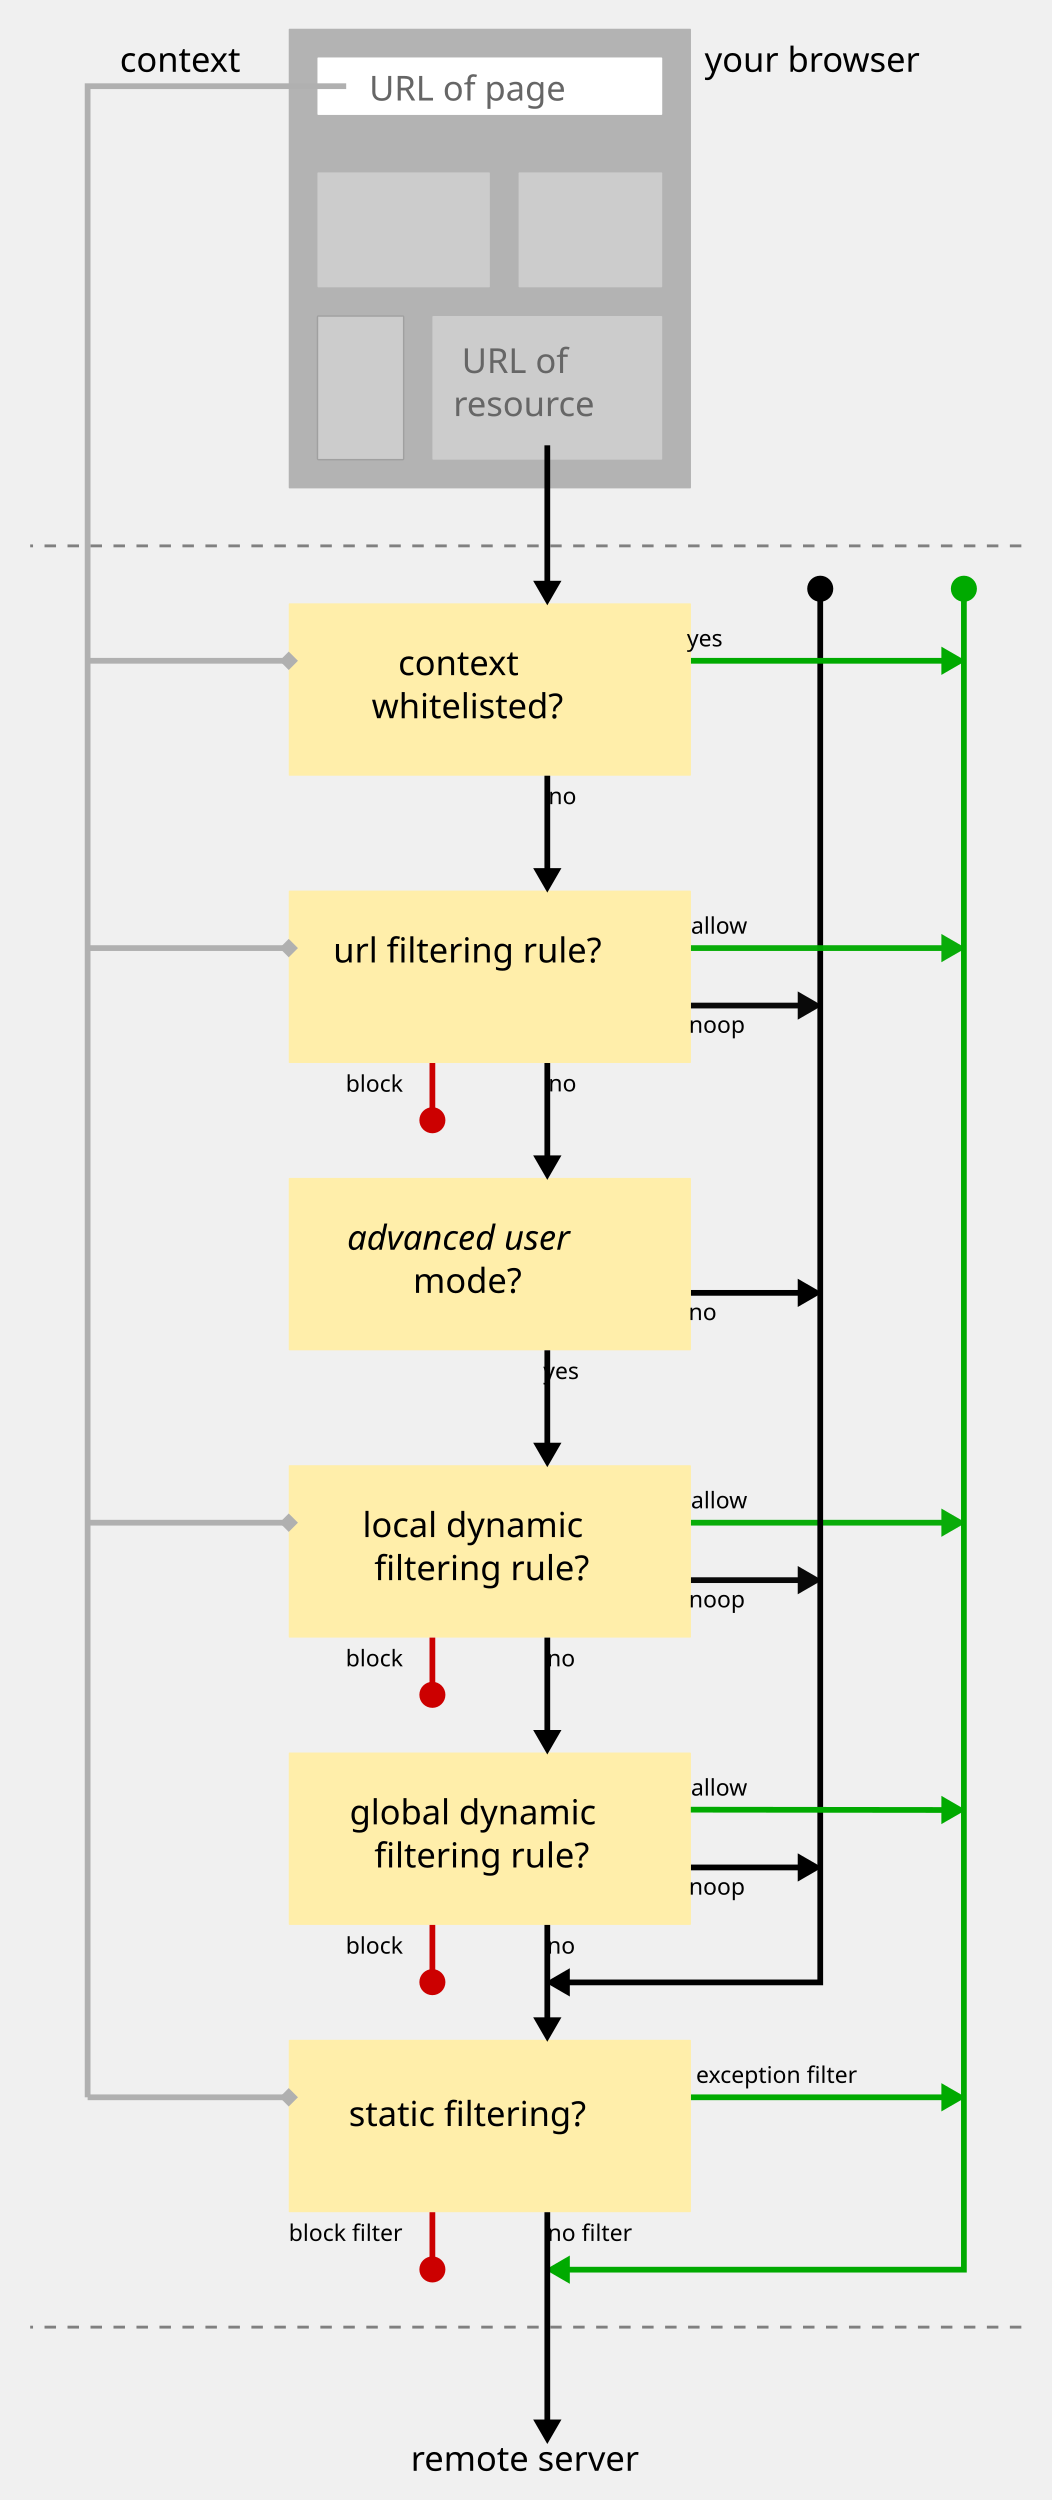
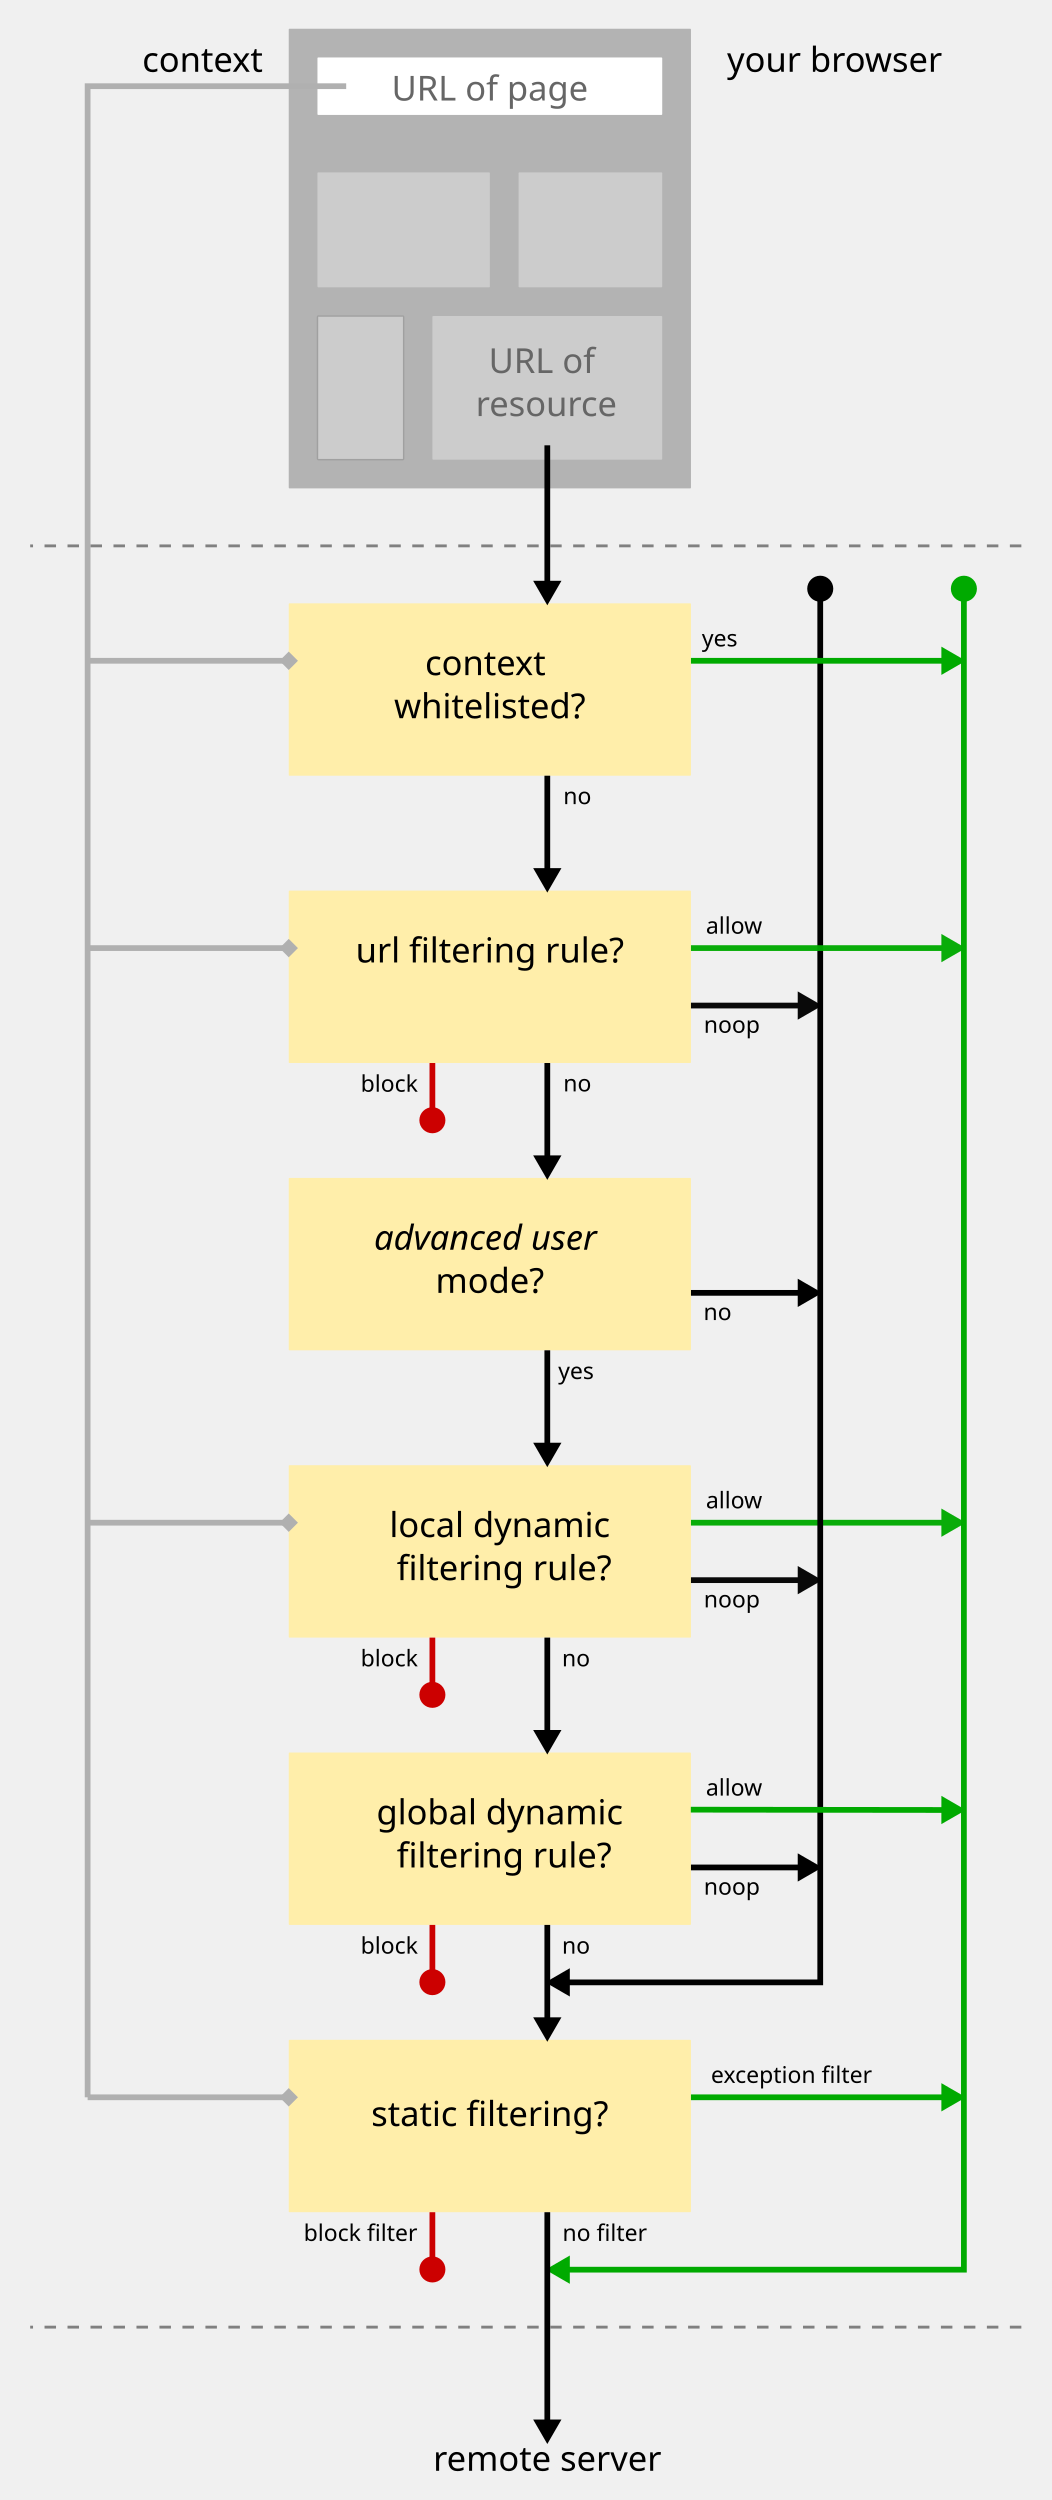
- <svg xmlns="http://www.w3.org/2000/svg" version="1.1" width="732" height="1740.34" id="svg2">
-   <defs id="defs4">
-     <marker refX="0" refY="0" orient="auto" id="DiamondM" style="overflow:visible">
-       <path d="M 0,-7.071 -7.071,0 0,7.071 7.071,0 0,-7.071 z" transform="scale(0.4,0.4)" id="path3971" style="fill-rule:evenodd;stroke:#000000;stroke-width:1pt" />
+ <svg xmlns="http://www.w3.org/2000/svg" width="732" height="1740.34">
+   <defs>
+     <marker id="e" orient="auto" overflow="visible">
+       <path fill-rule="evenodd" stroke="#000" stroke-width=".4pt" d="M1.96 0c0 1.104-.896 2-2 2s-2-.896-2-2 .896-2 2-2 2 .896 2 2z" />
    </marker>
-     <marker refX="0" refY="0" orient="auto" id="DotM" style="overflow:visible">
-       <path d="m -2.5,-1 c 0,2.76 -2.24,5 -5,5 -2.76,0 -5,-2.24 -5,-5 0,-2.76 2.24,-5 5,-5 2.76,0 5,2.24 5,5 z" transform="matrix(0.4,0,0,0.4,2.96,0.4)" id="path3953" style="fill-rule:evenodd;stroke:#000000;stroke-width:1pt" />
+     <marker id="d" orient="auto" overflow="visible">
+       <path fill-rule="evenodd" stroke="#000" stroke-width=".4pt" d="M2.308 0l-3.46 2v-4l3.46 2z" />
    </marker>
-     <marker refX="0" refY="0" orient="auto" id="TriangleOutM" style="overflow:visible">
-       <path d="m 5.77,0 -8.65,5 0,-10 8.65,5 z" transform="scale(0.4,0.4)" id="path4034" style="fill-rule:evenodd;stroke:#000000;stroke-width:1pt" />
+     <marker id="g" orient="auto" overflow="visible">
+       <path fill-rule="evenodd" stroke="#000" stroke-width=".4pt" d="M2.308 0l-3.46 2v-4l3.46 2z" />
    </marker>
-     <marker refX="0" refY="0" orient="auto" id="TriangleOutS" style="overflow:visible">
-       <path d="m 5.77,0 -8.65,5 0,-10 8.65,5 z" transform="scale(0.2,0.2)" id="path4037" style="fill-rule:evenodd;stroke:#000000;stroke-width:1pt" />
+     <marker id="a" orient="auto" overflow="visible">
+       <path fill="#0a0" fill-rule="evenodd" stroke="#0a0" stroke-width=".4pt" d="M1.96 0c0 1.104-.896 2-2 2s-2-.896-2-2 .896-2 2-2 2 .896 2 2z" />
    </marker>
-     <marker refX="0" refY="0" orient="auto" id="DiamondS" style="overflow:visible">
-       <path d="M 0,-7.071 -7.071,0 0,7.071 7.071,0 0,-7.071 z" transform="scale(0.2,0.2)" id="path3878" style="fill-rule:evenodd;stroke:#000000;stroke-width:1pt" />
+     <marker id="b" orient="auto" overflow="visible">
+       <path fill="#0a0" fill-rule="evenodd" stroke="#0a0" stroke-width=".4pt" d="M2.308 0l-3.46 2v-4l3.46 2z" />
    </marker>
-     <marker refX="0" refY="0" orient="auto" id="DotS" style="overflow:visible">
-       <path d="m -2.5,-1 c 0,2.76 -2.24,5 -5,5 -2.76,0 -5,-2.24 -5,-5 0,-2.76 2.24,-5 5,-5 2.76,0 5,2.24 5,5 z" transform="matrix(0.2,0,0,0.2,1.48,0.2)" id="path3860" style="fill-rule:evenodd;stroke:#000000;stroke-width:1pt" />
+     <marker id="k" orient="auto" overflow="visible">
+       <path fill="#0a0" fill-rule="evenodd" stroke="#0a0" stroke-width=".4pt" d="M2.308 0l-3.46 2v-4l3.46 2z" />
    </marker>
-     <marker refX="0" refY="0" orient="auto" id="DotL" style="overflow:visible">
-       <path d="m -2.5,-1 c 0,2.76 -2.24,5 -5,5 -2.76,0 -5,-2.24 -5,-5 0,-2.76 2.24,-5 5,-5 2.76,0 5,2.24 5,5 z" transform="matrix(0.8,0,0,0.8,5.92,0.8)" id="path3854" style="fill-rule:evenodd;stroke:#000000;stroke-width:1pt" />
+     <marker id="o" orient="auto" overflow="visible">
+       <path fill="#0a0" fill-rule="evenodd" stroke="#0a0" stroke-width=".4pt" d="M2.308 0l-3.46 2v-4l3.46 2z" />
    </marker>
-     <marker refX="0" refY="0" orient="auto" id="Arrow2Lend" style="overflow:visible">
-       <path d="M 8.719,4.034 -2.207,0.016 8.719,-4.002 c -1.745,2.372 -1.735,5.617 -6e-7,8.035 z" transform="matrix(-1.1,0,0,-1.1,-1.1,0)" id="path3814" style="fill-rule:evenodd;stroke-width:0.625;stroke-linejoin:round" />
+     <marker id="f" orient="auto" overflow="visible">
+       <path fill="#0a0" fill-rule="evenodd" stroke="#0a0" stroke-width=".4pt" d="M2.308 0l-3.46 2v-4l3.46 2z" />
    </marker>
-     <marker refX="0" refY="0" orient="auto" id="Arrow1Lend" style="overflow:visible">
-       <path d="M 0,0 5,-5 -12.5,0 5,5 0,0 z" transform="matrix(-0.8,0,0,-0.8,-10,0)" id="path3796" style="fill-rule:evenodd;stroke:#000000;stroke-width:1pt" />
+     <marker id="c" orient="auto" overflow="visible">
+       <path fill="#0a0" fill-rule="evenodd" stroke="#0a0" stroke-width=".4pt" d="M2.308 0l-3.46 2v-4l3.46 2z" />
    </marker>
-     <marker refX="0" refY="0" orient="auto" id="Arrow1Lend-7" style="overflow:visible">
-       <path d="M 0,0 5,-5 -12.5,0 5,5 0,0 z" transform="matrix(-0.8,0,0,-0.8,-10,0)" id="path3796-8" style="fill-rule:evenodd;stroke:#000000;stroke-width:1pt" />
+     <marker id="m" orient="auto" overflow="visible">
+       <path fill="#c00" fill-rule="evenodd" stroke="#c00" stroke-width=".4pt" d="M1.96 0c0 1.104-.896 2-2 2s-2-.896-2-2 .896-2 2-2 2 .896 2 2z" />
    </marker>
-     <marker refX="0" refY="0" orient="auto" id="Arrow1Lend-5" style="overflow:visible">
-       <path d="M 0,0 5,-5 -12.5,0 5,5 0,0 z" transform="matrix(-0.8,0,0,-0.8,-10,0)" id="path3796-0" style="fill-rule:evenodd;stroke:#000000;stroke-width:1pt" />
+     <marker id="n" orient="auto" overflow="visible">
+       <path fill="#c00" fill-rule="evenodd" stroke="#c00" stroke-width=".4pt" d="M1.96 0c0 1.104-.896 2-2 2s-2-.896-2-2 .896-2 2-2 2 .896 2 2z" />
    </marker>
-     <marker refX="0" refY="0" orient="auto" id="Arrow1Lend-6" style="overflow:visible">
-       <path d="M 0,0 5,-5 -12.5,0 5,5 0,0 z" transform="matrix(-0.8,0,0,-0.8,-10,0)" id="path3796-7" style="fill-rule:evenodd;stroke:#000000;stroke-width:1pt" />
+     <marker id="p" orient="auto" overflow="visible">
+       <path fill="#c00" fill-rule="evenodd" stroke="#c00" stroke-width=".4pt" d="M1.96 0c0 1.104-.896 2-2 2s-2-.896-2-2 .896-2 2-2 2 .896 2 2z" />
    </marker>
-     <marker refX="0" refY="0" orient="auto" id="Arrow1Lend-77" style="overflow:visible">
-       <path d="M 0,0 5,-5 -12.5,0 5,5 0,0 z" transform="matrix(-0.8,0,0,-0.8,-10,0)" id="path3796-4" style="fill-rule:evenodd;stroke:#000000;stroke-width:1pt" />
+     <marker id="i" orient="auto" overflow="visible">
+       <path fill="#b0b0b0" fill-rule="evenodd" stroke="#b0b0b0" stroke-width=".2pt" d="M0-1.414L-1.414 0 0 1.414 1.414 0 0-1.414z" />
    </marker>
-     <marker refX="0" refY="0" orient="auto" id="Arrow1Lend-9" style="overflow:visible">
-       <path d="M 0,0 5,-5 -12.5,0 5,5 0,0 z" transform="matrix(-0.8,0,0,-0.8,-10,0)" id="path3796-2" style="fill-rule:evenodd;stroke:#000000;stroke-width:1pt" />
+     <marker id="j" orient="auto" overflow="visible">
+       <path fill="#b0b0b0" fill-rule="evenodd" stroke="#b0b0b0" stroke-width=".2pt" d="M0-1.414L-1.414 0 0 1.414 1.414 0 0-1.414z" />
    </marker>
-     <marker refX="0" refY="0" orient="auto" id="TriangleOutM-7" style="overflow:visible">
-       <path d="m 5.77,0 -8.65,5 0,-10 8.65,5 z" transform="scale(0.4,0.4)" id="path4034-4" style="fill-rule:evenodd;stroke:#000000;stroke-width:1pt" />
+     <marker id="h" orient="auto" overflow="visible">
+       <path fill="#b0b0b0" fill-rule="evenodd" stroke="#b0b0b0" stroke-width=".2pt" d="M0-1.414L-1.414 0 0 1.414 1.414 0 0-1.414z" />
    </marker>
-     <marker refX="0" refY="0" orient="auto" id="TriangleOutM-6" style="overflow:visible">
-       <path d="m 5.77,0 -8.65,5 0,-10 8.65,5 z" transform="scale(0.4,0.4)" id="path4034-47" style="fill-rule:evenodd;stroke:#000000;stroke-width:1pt" />
-     </marker>
-     <marker refX="0" refY="0" orient="auto" id="DiamondS-4" style="overflow:visible">
-       <path d="M 0,-7.071 -7.071,0 0,7.071 7.071,0 0,-7.071 z" transform="scale(0.2,0.2)" id="path3878-1" style="fill-rule:evenodd;stroke:#000000;stroke-width:1pt" />
-     </marker>
-     <marker refX="0" refY="0" orient="auto" id="TriangleOutM-2" style="overflow:visible">
-       <path d="m 5.77,0 -8.65,5 0,-10 8.65,5 z" transform="scale(0.4,0.4)" id="path4034-7" style="fill-rule:evenodd;stroke:#000000;stroke-width:1pt" />
-     </marker>
-     <marker refX="0" refY="0" orient="auto" id="TriangleOutM-1" style="overflow:visible">
-       <path d="m 5.77,0 -8.65,5 0,-10 8.65,5 z" transform="scale(0.4,0.4)" id="path4034-8" style="fill-rule:evenodd;stroke:#000000;stroke-width:1pt" />
-     </marker>
-     <marker refX="0" refY="0" orient="auto" id="DotS-7" style="overflow:visible">
-       <path d="m -2.5,-1 c 0,2.76 -2.24,5 -5,5 -2.76,0 -5,-2.24 -5,-5 0,-2.76 2.24,-5 5,-5 2.76,0 5,2.24 5,5 z" transform="matrix(0.2,0,0,0.2,1.48,0.2)" id="path3860-9" style="fill-rule:evenodd;stroke:#000000;stroke-width:1pt" />
-     </marker>
-     <marker refX="0" refY="0" orient="auto" id="TriangleOutM-0" style="overflow:visible">
-       <path d="m 5.77,0 -8.65,5 0,-10 8.65,5 z" transform="scale(0.4,0.4)" id="path4034-1" style="fill-rule:evenodd;stroke:#000000;stroke-width:1pt" />
-     </marker>
-     <marker refX="0" refY="0" orient="auto" id="DotS-5" style="overflow:visible">
-       <path d="m -2.5,-1 c 0,2.76 -2.24,5 -5,5 -2.76,0 -5,-2.24 -5,-5 0,-2.76 2.24,-5 5,-5 2.76,0 5,2.24 5,5 z" transform="matrix(0.2,0,0,0.2,1.48,0.2)" id="path3860-6" style="fill-rule:evenodd;stroke:#000000;stroke-width:1pt" />
-     </marker>
-     <marker refX="0" refY="0" orient="auto" id="DotM7" style="overflow:visible">
-       <path d="m -2.5,-1 c 0,2.76 -2.24,5 -5,5 -2.76,0 -5,-2.24 -5,-5 0,-2.76 2.24,-5 5,-5 2.76,0 5,2.24 5,5 z" transform="matrix(0.4,0,0,0.4,2.96,0.4)" id="path8709" style="fill:#00aa00;fill-rule:evenodd;stroke:#00aa00;stroke-width:1pt" />
-     </marker>
-     <marker refX="0" refY="0" orient="auto" id="TriangleOutM-2n" style="overflow:visible">
-       <path d="m 5.77,0 -8.65,5 0,-10 8.65,5 z" transform="scale(0.4,0.4)" id="path8712" style="fill:#00aa00;fill-rule:evenodd;stroke:#00aa00;stroke-width:1pt" />
-     </marker>
-     <marker refX="0" refY="0" orient="auto" id="TriangleOutM-6b" style="overflow:visible">
-       <path d="m 5.77,0 -8.65,5 0,-10 8.65,5 z" transform="scale(0.4,0.4)" id="path8989" style="fill:#00aa00;fill-rule:evenodd;stroke:#00aa00;stroke-width:1pt" />
-     </marker>
-     <marker refX="0" refY="0" orient="auto" id="TriangleOutMx" style="overflow:visible">
-       <path d="m 5.77,0 -8.65,5 0,-10 8.65,5 z" transform="scale(0.4,0.4)" id="path8992" style="fill:#00aa00;fill-rule:evenodd;stroke:#00aa00;stroke-width:1pt" />
-     </marker>
-     <marker refX="0" refY="0" orient="auto" id="TriangleOutM9" style="overflow:visible">
-       <path d="m 5.77,0 -8.65,5 0,-10 8.65,5 z" transform="scale(0.4,0.4)" id="path8995" style="fill:#00aa00;fill-rule:evenodd;stroke:#00aa00;stroke-width:1pt" />
-     </marker>
-     <marker refX="0" refY="0" orient="auto" id="TriangleOutMe" style="overflow:visible">
-       <path d="m 5.77,0 -8.65,5 0,-10 8.65,5 z" transform="scale(0.4,0.4)" id="path8998" style="fill:#00aa00;fill-rule:evenodd;stroke:#00aa00;stroke-width:1pt" />
-     </marker>
-     <marker refX="0" refY="0" orient="auto" id="TriangleOutMW" style="overflow:visible">
-       <path d="m 5.77,0 -8.65,5 0,-10 8.65,5 z" transform="scale(0.4,0.4)" id="path9001" style="fill:#00aa00;fill-rule:evenodd;stroke:#00aa00;stroke-width:1pt" />
-     </marker>
-     <marker refX="0" refY="0" orient="auto" id="DotSz" style="overflow:visible">
-       <path d="m -2.5,-1 c 0,2.76 -2.24,5 -5,5 -2.76,0 -5,-2.24 -5,-5 0,-2.76 2.24,-5 5,-5 2.76,0 5,2.24 5,5 z" transform="matrix(0.2,0,0,0.2,1.48,0.2)" id="path9298" style="fill:#cc0000;fill-rule:evenodd;stroke:#cc0000;stroke-width:1pt" />
-     </marker>
-     <marker refX="0" refY="0" orient="auto" id="DotSe" style="overflow:visible">
-       <path d="m -2.5,-1 c 0,2.76 -2.24,5 -5,5 -2.76,0 -5,-2.24 -5,-5 0,-2.76 2.24,-5 5,-5 2.76,0 5,2.24 5,5 z" transform="matrix(0.2,0,0,0.2,1.48,0.2)" id="path9301" style="fill:#cc0000;fill-rule:evenodd;stroke:#cc0000;stroke-width:1pt" />
-     </marker>
-     <marker refX="0" refY="0" orient="auto" id="DotSu" style="overflow:visible">
-       <path d="m -2.5,-1 c 0,2.76 -2.24,5 -5,5 -2.76,0 -5,-2.24 -5,-5 0,-2.76 2.24,-5 5,-5 2.76,0 5,2.24 5,5 z" transform="matrix(0.2,0,0,0.2,1.48,0.2)" id="path9304" style="fill:#cc0000;fill-rule:evenodd;stroke:#cc0000;stroke-width:1pt" />
-     </marker>
-     <marker refX="0" refY="0" orient="auto" id="DotMc" style="overflow:visible">
-       <path d="m -2.5,-1 c 0,2.76 -2.24,5 -5,5 -2.76,0 -5,-2.24 -5,-5 0,-2.76 2.24,-5 5,-5 2.76,0 5,2.24 5,5 z" transform="matrix(0.4,0,0,0.4,2.96,0.4)" id="path10345" style="fill:#cc0000;fill-rule:evenodd;stroke:#cc0000;stroke-width:1pt" />
-     </marker>
-     <marker refX="0" refY="0" orient="auto" id="DotMA" style="overflow:visible">
-       <path d="m -2.5,-1 c 0,2.76 -2.24,5 -5,5 -2.76,0 -5,-2.24 -5,-5 0,-2.76 2.24,-5 5,-5 2.76,0 5,2.24 5,5 z" transform="matrix(0.4,0,0,0.4,2.96,0.4)" id="path10348" style="fill:#cc0000;fill-rule:evenodd;stroke:#cc0000;stroke-width:1pt" />
-     </marker>
-     <marker refX="0" refY="0" orient="auto" id="DotMf" style="overflow:visible">
-       <path d="m -2.5,-1 c 0,2.76 -2.24,5 -5,5 -2.76,0 -5,-2.24 -5,-5 0,-2.76 2.24,-5 5,-5 2.76,0 5,2.24 5,5 z" transform="matrix(0.4,0,0,0.4,2.96,0.4)" id="path10351" style="fill:#cc0000;fill-rule:evenodd;stroke:#cc0000;stroke-width:1pt" />
-     </marker>
-     <marker refX="0" refY="0" orient="auto" id="DiamondS-4f" style="overflow:visible">
-       <path d="M 0,-7.071 -7.071,0 0,7.071 7.071,0 0,-7.071 z" transform="scale(0.2,0.2)" id="path11172" style="fill:#c0c0c0;fill-rule:evenodd;stroke:#c0c0c0;stroke-width:1pt" />
-     </marker>
-     <marker refX="0" refY="0" orient="auto" id="DiamondSO" style="overflow:visible">
-       <path d="M 0,-7.071 -7.071,0 0,7.071 7.071,0 0,-7.071 z" transform="scale(0.2,0.2)" id="path11175" style="fill:#c0c0c0;fill-rule:evenodd;stroke:#c0c0c0;stroke-width:1pt" />
-     </marker>
-     <marker refX="0" refY="0" orient="auto" id="DiamondSP" style="overflow:visible">
-       <path d="M 0,-7.071 -7.071,0 0,7.071 7.071,0 0,-7.071 z" transform="scale(0.2,0.2)" id="path11178" style="fill:#c0c0c0;fill-rule:evenodd;stroke:#c0c0c0;stroke-width:1pt" />
-     </marker>
-     <marker refX="0" refY="0" orient="auto" id="DiamondS-4fr" style="overflow:visible">
-       <path d="M 0,-7.071 -7.071,0 0,7.071 7.071,0 0,-7.071 z" transform="scale(0.2,0.2)" id="path11511" style="fill:#b0b0b0;fill-rule:evenodd;stroke:#b0b0b0;stroke-width:1pt" />
-     </marker>
-     <marker refX="0" refY="0" orient="auto" id="DiamondSOI" style="overflow:visible">
-       <path d="M 0,-7.071 -7.071,0 0,7.071 7.071,0 0,-7.071 z" transform="scale(0.2,0.2)" id="path11514" style="fill:#b0b0b0;fill-rule:evenodd;stroke:#b0b0b0;stroke-width:1pt" />
-     </marker>
-     <marker refX="0" refY="0" orient="auto" id="DiamondSPd" style="overflow:visible">
-       <path d="M 0,-7.071 -7.071,0 0,7.071 7.071,0 0,-7.071 z" transform="scale(0.2,0.2)" id="path11517" style="fill:#b0b0b0;fill-rule:evenodd;stroke:#b0b0b0;stroke-width:1pt" />
-     </marker>
-     <marker refX="0" refY="0" orient="auto" id="TriangleOutMe9" style="overflow:visible">
-       <path d="m 5.77,0 -8.65,5 0,-10 8.65,5 z" transform="scale(0.4,0.4)" id="path11883" style="fill:#000000;fill-rule:evenodd;stroke:#000000;stroke-width:1pt" />
-     </marker>
-     <marker refX="0" refY="0" orient="auto" id="TriangleOutMW-2" style="overflow:visible">
-       <path d="m 5.77,0 -8.65,5 0,-10 8.65,5 z" transform="scale(0.4,0.4)" id="path9001-1" style="fill:#00aa00;fill-rule:evenodd;stroke:#00aa00;stroke-width:1pt" />
-     </marker>
-     <marker refX="0" refY="0" orient="auto" id="DotMc-3" style="overflow:visible">
-       <path d="m -2.5,-1 c 0,2.76 -2.24,5 -5,5 -2.76,0 -5,-2.24 -5,-5 0,-2.76 2.24,-5 5,-5 2.76,0 5,2.24 5,5 z" transform="matrix(0.4,0,0,0.4,2.96,0.4)" id="path10345-9" style="fill:#cc0000;fill-rule:evenodd;stroke:#cc0000;stroke-width:1pt" />
-     </marker>
-     <marker refX="0" refY="0" orient="auto" id="TriangleOutM-03" style="overflow:visible">
-       <path d="m 5.77,0 -8.65,5 0,-10 8.65,5 z" transform="scale(0.4,0.4)" id="path4034-0" style="fill-rule:evenodd;stroke:#000000;stroke-width:1pt" />
-     </marker>
-     <marker refX="0" refY="0" orient="auto" id="DiamondSPd-4" style="overflow:visible">
-       <path d="M 0,-7.071 -7.071,0 0,7.071 7.071,0 0,-7.071 z" transform="scale(0.2,0.2)" id="path11517-1" style="fill:#b0b0b0;fill-rule:evenodd;stroke:#b0b0b0;stroke-width:1pt" />
-     </marker>
-     <marker refX="0" refY="0" orient="auto" id="TriangleOutM-9" style="overflow:visible">
-       <path d="m 5.77,0 -8.65,5 0,-10 8.65,5 z" transform="scale(0.4,0.4)" id="path4034-2" style="fill-rule:evenodd;stroke:#000000;stroke-width:1pt" />
+     <marker id="l" orient="auto" overflow="visible">
+       <path fill-rule="evenodd" stroke="#000" stroke-width=".4pt" d="M2.308 0l-3.46 2v-4l3.46 2z" />
    </marker>
  </defs>
-   <g transform="translate(-39,917.6378)" id="layer1" style="display:inline">
-     <rect width="280" height="320" rx="0.5" ry="0.5" x="240" y="-897.638" id="rect2987" style="fill:#b3b3b3;fill-opacity:1;fill-rule:nonzero;stroke:none" />
-     <rect width="240" height="40" rx="0.5" ry="0.5" x="260" y="-877.638" id="rect2991" style="fill:#ffffff;fill-opacity:1;fill-rule:nonzero;stroke:none" />
-     <rect width="120" height="80" rx="0.5" ry="0.5" x="260" y="-797.638" id="rect3761" style="fill:#cccccc;fill-opacity:1;fill-rule:nonzero;stroke:none" />
-     <rect width="100" height="80" rx="0.5" ry="0.5" x="400" y="-797.638" id="rect3763" style="fill:#cccccc;fill-opacity:1;fill-rule:nonzero;stroke:none" />
-     <rect width="160" height="100" rx="0.5" ry="0.5" x="340" y="-697.638" id="rect3765" style="fill:#cccccc;fill-opacity:1;fill-rule:nonzero;stroke:none" />
-     <rect width="60" height="100" rx="0.5" ry="0.5" x="260" y="-697.638" id="rect3767" style="fill:#cccccc;fill-opacity:1;fill-rule:nonzero;stroke:#a0a0a0;stroke-opacity:1" />
-     <rect width="280" height="120" rx="0.5" ry="0.5" x="240" y="-497.638" id="rect3783" style="fill:#ffeeaa;fill-opacity:1;fill-rule:nonzero;stroke:none" />
-     <rect width="280" height="120" rx="0.5" ry="0.5" x="240" y="102.362" id="rect3783-4" style="fill:#ffeeaa;fill-opacity:1;fill-rule:nonzero;stroke:none" />
-     <path d="m 280,-857.638 -180,0 0,1400" id="path4799" style="fill:none;stroke:#b0b0b0;stroke-width:4;stroke-linecap:butt;stroke-linejoin:miter;stroke-miterlimit:4;stroke-opacity:1;stroke-dasharray:none" />
-     <path d="m 710,-507.638 c 0,346.667 0,823.333 0,1170 l -280,0" id="path4987" style="fill:none;stroke:#00aa00;stroke-width:4;stroke-linecap:butt;stroke-linejoin:miter;stroke-miterlimit:4;stroke-opacity:1;stroke-dasharray:none;marker-start:url(#DotM7);marker-end:url(#TriangleOutM-2n)" />
-     <text x="380" y="-447.638" id="text5171" xml:space="preserve" style="font-size:24px;font-style:normal;font-weight:normal;text-align:center;line-height:125%;letter-spacing:0px;word-spacing:0px;text-anchor:middle;fill:#000000;fill-opacity:1;stroke:none;font-family:Sans">
-       <tspan x="380" y="-447.638" id="tspan5175">context</tspan>
-       <tspan x="380" y="-417.638" id="tspan7956">whitelisted?</tspan>
+   <g transform="translate(-39 917.638)">
+     <rect width="280" height="320" x="240" y="-897.638" fill="#b3b3b3" rx=".5" ry=".5" />
+     <rect width="240" height="40" x="260" y="-877.638" fill="#fff" rx=".5" ry=".5" />
+     <rect width="120" height="80" x="260" y="-797.638" fill="#ccc" rx=".5" ry=".5" />
+     <rect width="100" height="80" x="400" y="-797.638" fill="#ccc" rx=".5" ry=".5" />
+     <rect width="160" height="100" x="340" y="-697.638" fill="#ccc" rx=".5" ry=".5" />
+     <rect width="60" height="100" x="260" y="-697.638" fill="#ccc" stroke="#a0a0a0" rx=".5" ry=".5" />
+     <rect width="280" height="120" x="240" y="-497.638" fill="#fea" rx=".5" ry=".5" />
+     <rect width="280" height="120" x="240" y="102.362" fill="#fea" rx=".5" ry=".5" />
+     <path fill="none" stroke="#b0b0b0" stroke-width="4" d="M280-857.638H100v1400" />
+     <path fill="none" stroke="#0a0" stroke-width="4" d="M710-507.638v1170H430" marker-start="url(#a)" marker-end="url(#b)" />
+     <text x="380" y="-447.638" style="text-align:center;line-height:125%" font-size="24" letter-spacing="0" word-spacing="0" text-anchor="middle" font-family="Sans">
+       <tspan x="380" y="-447.638">context</tspan>
+       <tspan x="380" y="-417.638">whitelisted?</tspan>
    </text>
-     <text x="390" y="152.362" id="text5171-7" xml:space="preserve" style="font-size:24px;font-style:normal;font-weight:normal;text-align:center;line-height:125%;letter-spacing:0px;word-spacing:0px;text-anchor:middle;fill:#000000;fill-opacity:1;stroke:none;font-family:Sans">
-       <tspan x="390" y="152.362" id="tspan5384">local dynamic</tspan>
-       <tspan x="390" y="182.362" id="tspan5388">filtering rule?</tspan>
+     <text x="390" y="152.362" style="text-align:center;line-height:125%" font-size="24" letter-spacing="0" word-spacing="0" text-anchor="middle" font-family="Sans">
+       <tspan x="390" y="152.362">local dynamic</tspan>
+       <tspan x="390" y="182.362">filtering rule?</tspan>
    </text>
-     <path d="m 520,142.362 180,0" id="path5390" style="opacity:0.96;fill:none;stroke:#00aa00;stroke-width:4;stroke-linecap:butt;stroke-linejoin:miter;stroke-miterlimit:4;stroke-opacity:1;stroke-dasharray:none;marker-end:url(#TriangleOutMW)" />
-     <text x="550" y="132.362" id="text5574" xml:space="preserve" style="font-size:16px;font-style:normal;font-weight:normal;text-align:center;line-height:125%;letter-spacing:0px;word-spacing:0px;text-anchor:middle;fill:#000000;fill-opacity:1;stroke:none;font-family:Sans">
-       <tspan x="550" y="132.362" id="tspan5576">allow</tspan>
+     <path fill="none" stroke="#0a0" stroke-width="4" d="M520 142.362h180" opacity=".96" marker-end="url(#c)" />
+     <text x="550" y="132.362" style="text-align:center;line-height:125%" font-size="16" letter-spacing="0" word-spacing="0" text-anchor="middle" font-family="Sans">
+       <tspan x="550" y="132.362">allow</tspan>
    </text>
-     <path d="m 420,-607.638 0,100" id="path5578" style="fill:none;stroke:#000000;stroke-width:4;stroke-linecap:butt;stroke-linejoin:miter;stroke-miterlimit:4;stroke-opacity:1;stroke-dasharray:none;marker-end:url(#TriangleOutM)" />
-     <text x="440.898" y="-357.864" id="text5946" xml:space="preserve" style="font-size:16px;font-style:normal;font-weight:normal;text-align:center;line-height:125%;letter-spacing:0px;word-spacing:0px;text-anchor:middle;fill:#000000;fill-opacity:1;stroke:none;font-family:Sans">
-       <tspan x="440.898" y="-357.864" id="tspan5948">no</tspan>
+     <path fill="none" stroke="#000" stroke-width="4" d="M420-607.638v100" marker-end="url(#d)" />
+     <text x="440.898" y="-357.864" style="text-align:center;line-height:125%" font-size="16" letter-spacing="0" word-spacing="0" text-anchor="middle" font-family="Sans">
+       <tspan x="440.898" y="-357.864">no</tspan>
    </text>
-     <text x="548.484" y="201.323" id="text5946-2" xml:space="preserve" style="font-size:16px;font-style:normal;font-weight:normal;text-align:center;line-height:125%;letter-spacing:0px;word-spacing:0px;text-anchor:middle;fill:#000000;fill-opacity:1;stroke:none;font-family:Sans">
-       <tspan x="548.484" y="201.323" id="tspan5948-1">noop</tspan>
+     <text x="548.484" y="201.323" style="text-align:center;line-height:125%" font-size="16" letter-spacing="0" word-spacing="0" text-anchor="middle" font-family="Sans">
+       <tspan x="548.484" y="201.323">noop</tspan>
    </text>
-     <path d="m 610,-507.638 c 0,173.333 0,796.667 0,970 l -180,0" id="path5390-8" style="fill:none;stroke:#000000;stroke-width:4;stroke-linecap:butt;stroke-linejoin:miter;stroke-miterlimit:4;stroke-opacity:1;stroke-dasharray:none;marker-start:url(#DotM);marker-end:url(#TriangleOutM)" />
-     <text x="440" y="242.362" id="text5946-8" xml:space="preserve" style="font-size:16px;font-style:normal;font-weight:normal;text-align:center;line-height:125%;letter-spacing:0px;word-spacing:0px;text-anchor:middle;fill:#000000;fill-opacity:1;stroke:none;font-family:Sans">
-       <tspan x="440" y="242.362" id="tspan5948-6">no</tspan>
+     <path fill="none" stroke="#000" stroke-width="4" d="M610-507.638v970H430" marker-start="url(#e)" marker-end="url(#d)" />
+     <text x="440" y="242.362" style="text-align:center;line-height:125%" font-size="16" letter-spacing="0" word-spacing="0" text-anchor="middle" font-family="Sans">
+       <tspan x="440" y="242.362">no</tspan>
    </text>
-     <rect width="280" height="120" rx="0.5" ry="0.5" x="240" y="302.362" id="rect3783-4-3" style="fill:#ffeeaa;fill-opacity:1;fill-rule:nonzero;stroke:none" />
-     <path d="M 420,222.362 420,292.362" id="path5762-6" style="fill:none;stroke:#000000;stroke-width:4;stroke-linecap:butt;stroke-linejoin:miter;stroke-miterlimit:4;stroke-opacity:1;stroke-dasharray:none;marker-start:none;marker-end:url(#TriangleOutM)" />
-     <text x="390" y="352.362" id="text5171-7-9" xml:space="preserve" style="font-size:24px;font-style:normal;font-weight:normal;text-align:center;line-height:125%;letter-spacing:0px;word-spacing:0px;text-anchor:middle;fill:#000000;fill-opacity:1;stroke:none;font-family:Sans">
-       <tspan x="390" y="352.362" id="tspan5384-4">global dynamic</tspan>
-       <tspan x="390" y="382.362" id="tspan5388-3">filtering rule?</tspan>
+     <rect width="280" height="120" x="240" y="302.362" fill="#fea" rx=".5" ry=".5" />
+     <path fill="none" stroke="#000" stroke-width="4" d="M420 222.362v70" marker-end="url(#d)" />
+     <text x="390" y="352.362" style="text-align:center;line-height:125%" font-size="24" letter-spacing="0" word-spacing="0" text-anchor="middle" font-family="Sans">
+       <tspan x="390" y="352.362">global dynamic</tspan>
+       <tspan x="390" y="382.362">filtering rule?</tspan>
    </text>
-     <path d="m 519.898,342.136 180.102,0.227" id="path5390-1" style="fill:none;stroke:#00aa00;stroke-width:4;stroke-linecap:butt;stroke-linejoin:miter;stroke-miterlimit:4;stroke-opacity:1;stroke-dasharray:none;marker-end:url(#TriangleOutM9)" />
-     <text x="550" y="332.362" id="text5574-8" xml:space="preserve" style="font-size:16px;font-style:normal;font-weight:normal;text-align:center;line-height:125%;letter-spacing:0px;word-spacing:0px;text-anchor:middle;fill:#000000;fill-opacity:1;stroke:none;font-family:Sans">
-       <tspan x="550" y="332.362" id="tspan5576-4">allow</tspan>
+     <path fill="none" stroke="#0a0" stroke-width="4" d="M519.898 342.136l180.102.226" marker-end="url(#f)" />
+     <text x="550" y="332.362" style="text-align:center;line-height:125%" font-size="16" letter-spacing="0" word-spacing="0" text-anchor="middle" font-family="Sans">
+       <tspan x="550" y="332.362">allow</tspan>
    </text>
-     <text x="548.484" y="401.323" id="text5946-2-9" xml:space="preserve" style="font-size:16px;font-style:normal;font-weight:normal;text-align:center;line-height:125%;letter-spacing:0px;word-spacing:0px;text-anchor:middle;fill:#000000;fill-opacity:1;stroke:none;font-family:Sans">
-       <tspan x="548.484" y="401.323" id="tspan5948-1-9">noop</tspan>
+     <text x="548.484" y="401.323" style="text-align:center;line-height:125%" font-size="16" letter-spacing="0" word-spacing="0" text-anchor="middle" font-family="Sans">
+       <tspan x="548.484" y="401.323">noop</tspan>
    </text>
-     <path d="M 520,382.362 600,382.362" id="path5390-8-2" style="fill:none;stroke:#000000;stroke-width:4;stroke-linecap:butt;stroke-linejoin:miter;stroke-miterlimit:4;stroke-opacity:1;stroke-dasharray:none;marker-end:url(#TriangleOutM-6)" />
-     <text x="440" y="442.362" id="text5946-8-3" xml:space="preserve" style="font-size:16px;font-style:normal;font-weight:normal;text-align:center;line-height:125%;letter-spacing:0px;word-spacing:0px;text-anchor:middle;fill:#000000;fill-opacity:1;stroke:none;font-family:Sans">
-       <tspan x="440" y="442.362" id="tspan6526">no</tspan>
+     <path fill="none" stroke="#000" stroke-width="4" d="M520 382.362h80" marker-end="url(#g)" />
+     <text x="440" y="442.362" style="text-align:center;line-height:125%" font-size="16" letter-spacing="0" word-spacing="0" text-anchor="middle" font-family="Sans">
+       <tspan x="440" y="442.362">no</tspan>
    </text>
-     <rect width="280" height="120" rx="0.5" ry="0.5" x="240" y="502.362" id="rect3783-4-31" style="fill:#ffeeaa;fill-opacity:1;fill-rule:nonzero;stroke:none" />
-     <path d="M 420,422.362 420,492.362" id="path5762-6-3" style="fill:none;stroke:#000000;stroke-width:4;stroke-linecap:butt;stroke-linejoin:miter;stroke-miterlimit:4;stroke-opacity:1;stroke-dasharray:none;marker-end:url(#TriangleOutM)" />
-     <text x="380" y="562.362" id="text5171-7-1" xml:space="preserve" style="font-size:24px;font-style:normal;font-weight:normal;text-align:center;line-height:125%;letter-spacing:0px;word-spacing:0px;text-anchor:middle;fill:#000000;fill-opacity:1;stroke:none;font-family:Sans">
-       <tspan x="380" y="562.362" id="tspan5388-5">static filtering?</tspan>
+     <rect width="280" height="120" x="240" y="502.362" fill="#fea" rx=".5" ry=".5" />
+     <path fill="none" stroke="#000" stroke-width="4" d="M420 422.362v70" marker-end="url(#d)" />
+     <text x="380" y="562.362" style="text-align:center;line-height:125%" font-size="24" letter-spacing="0" word-spacing="0" text-anchor="middle" font-family="Sans">
+       <tspan x="380" y="562.362">static filtering?</tspan>
    </text>
-     <path d="m 100,142.362 140,0" id="path8567" style="fill:none;stroke:#b0b0b0;stroke-width:4;stroke-linecap:butt;stroke-linejoin:miter;stroke-miterlimit:4;stroke-opacity:1;stroke-dasharray:none;marker-end:url(#DiamondSPd)" />
-     <path d="m 100,490 140,0" transform="translate(0,-947.6378)" id="path8761" style="fill:none;stroke:#b0b0b0;stroke-width:4;stroke-linecap:butt;stroke-linejoin:miter;stroke-miterlimit:4;stroke-opacity:1;stroke-dasharray:none;marker-end:url(#DiamondS-4fr)" />
-     <rect width="280" height="120" rx="0.5" ry="0.5" x="240" y="-97.638" id="rect3783-7" style="fill:#ffeeaa;fill-opacity:1;fill-rule:nonzero;stroke:none" />
-     <text x="380" y="-47.638" id="text5171-8" xml:space="preserve" style="font-size:24px;font-style:normal;font-weight:normal;text-align:center;line-height:125%;letter-spacing:0px;word-spacing:0px;text-anchor:middle;fill:#000000;fill-opacity:1;stroke:none;font-family:Sans">
-       <tspan x="380" y="-47.638" id="tspan5175-2" style="font-style:italic;-inkscape-font-specification:Sans Italic">advanced user</tspan>
-       <tspan x="380" y="-17.638" id="tspan5410">mode?</tspan>
+     <path fill="none" stroke="#b0b0b0" stroke-width="4" d="M100 142.362h140" marker-end="url(#h)" />
+     <path fill="none" stroke="#b0b0b0" stroke-width="4" d="M100 490h140" transform="translate(0 -947.638)" marker-end="url(#i)" />
+     <rect width="280" height="120" x="240" y="-97.638" fill="#fea" rx=".5" ry=".5" />
+     <text x="380" y="-47.638" style="text-align:center;line-height:125%" font-size="24" letter-spacing="0" word-spacing="0" text-anchor="middle" font-family="Sans">
+       <tspan x="380" y="-47.638" style="-inkscape-font-specification:Sans Italic" font-style="italic">advanced user</tspan>
+       <tspan x="380" y="-17.638">mode?</tspan>
    </text>
-     <text x="440" y="42.362" id="text5946-9" xml:space="preserve" style="font-size:16px;font-style:normal;font-weight:normal;text-align:center;line-height:125%;letter-spacing:0px;word-spacing:0px;text-anchor:middle;fill:#000000;fill-opacity:1;stroke:none;font-family:Sans">
-       <tspan x="440" y="42.362" id="tspan5948-62">yes</tspan>
+     <text x="440" y="42.362" style="text-align:center;line-height:125%" font-size="16" letter-spacing="0" word-spacing="0" text-anchor="middle" font-family="Sans">
+       <tspan x="440" y="42.362">yes</tspan>
    </text>
-     <path d="m 420,22.362 0,70" id="path5762-0" style="fill:none;stroke:#000000;stroke-width:4;stroke-linecap:butt;stroke-linejoin:miter;stroke-miterlimit:4;stroke-opacity:1;stroke-dasharray:none;marker-end:url(#TriangleOutM)" />
-     <path d="m 520,182.362 80,0" id="path5390-5" style="opacity:0.96;fill:none;stroke:#000000;stroke-width:4;stroke-linecap:butt;stroke-linejoin:miter;stroke-miterlimit:4;stroke-opacity:1;stroke-dasharray:none;marker-end:url(#TriangleOutM)" />
-     <text x="538.516" y="1.323" id="text5946-7" xml:space="preserve" style="font-size:16px;font-style:normal;font-weight:normal;text-align:center;line-height:125%;letter-spacing:0px;word-spacing:0px;text-anchor:middle;fill:#000000;fill-opacity:1;stroke:none;font-family:Sans">
-       <tspan x="538.516" y="1.323" id="tspan5948-9">no</tspan>
+     <path fill="none" stroke="#000" stroke-width="4" d="M420 22.362v70" marker-end="url(#d)" />
+     <path fill="none" stroke="#000" stroke-width="4" d="M520 182.362h80" opacity=".96" marker-end="url(#d)" />
+     <text x="538.516" y="1.323" style="text-align:center;line-height:125%" font-size="16" letter-spacing="0" word-spacing="0" text-anchor="middle" font-family="Sans">
+       <tspan x="538.516" y="1.323">no</tspan>
    </text>
-     <path d="m 520,-17.638 80,0" id="path5695" style="fill:none;stroke:#000000;stroke-width:4;stroke-linecap:butt;stroke-linejoin:miter;stroke-miterlimit:4;stroke-opacity:1;stroke-dasharray:none;marker-end:url(#TriangleOutM-6)" />
-     <path d="m 100,542.362 140,0" id="path8567-7" style="fill:none;stroke:#b0b0b0;stroke-width:4;stroke-linecap:butt;stroke-linejoin:miter;stroke-miterlimit:4;stroke-opacity:1;stroke-dasharray:none;marker-end:url(#DiamondSOI)" />
-     <path d="m 520,490 180,0" transform="translate(0,-947.6378)" id="path6779" style="fill:none;stroke:#00aa00;stroke-width:4;stroke-linecap:butt;stroke-linejoin:miter;stroke-miterlimit:4;stroke-opacity:1;stroke-dasharray:none;marker-end:url(#TriangleOutM-6b)" />
-     <path d="m 420,622.362 0,150" id="path5762-6-3-1" style="fill:none;stroke:#000000;stroke-width:4;stroke-linecap:butt;stroke-linejoin:miter;stroke-miterlimit:4;stroke-opacity:1;stroke-dasharray:none;marker-end:url(#TriangleOutMe9)" />
-     <text x="460" y="642.362" id="text5946-8-3-5" xml:space="preserve" style="font-size:16px;font-style:normal;font-weight:normal;text-align:center;line-height:125%;letter-spacing:0px;word-spacing:0px;text-anchor:middle;fill:#000000;fill-opacity:1;stroke:none;font-family:Sans">
-       <tspan x="460" y="642.362" id="tspan6526-8">no filter</tspan>
+     <path fill="none" stroke="#000" stroke-width="4" d="M520-17.638h80" marker-end="url(#g)" />
+     <path fill="none" stroke="#b0b0b0" stroke-width="4" d="M100 542.362h140" marker-end="url(#j)" />
+     <path fill="none" stroke="#0a0" stroke-width="4" d="M520 490h180" transform="translate(0 -947.638)" marker-end="url(#k)" />
+     <path fill="none" stroke="#000" stroke-width="4" d="M420 622.362v150" marker-end="url(#l)" />
+     <text x="460" y="642.362" style="text-align:center;line-height:125%" font-size="16" letter-spacing="0" word-spacing="0" text-anchor="middle" font-family="Sans">
+       <tspan x="460" y="642.362">no filter</tspan>
    </text>
-     <text x="180" y="-867.638" id="text5171-77" xml:space="preserve" style="font-size:24px;font-style:normal;font-weight:normal;text-align:center;line-height:125%;letter-spacing:0px;word-spacing:0px;text-anchor:middle;fill:#000000;fill-opacity:1;stroke:none;display:inline;font-family:Sans">
-       <tspan x="180" y="-867.638" id="tspan5175-3">context</tspan>
+     <text x="180" y="-867.638" style="text-align:center;line-height:125%" font-size="24" letter-spacing="0" word-spacing="0" text-anchor="middle" font-family="Sans">
+       <tspan x="180" y="-867.638">context</tspan>
    </text>
-     <text x="419.316" y="-657.978" id="text5171-77-8" xml:space="preserve" style="font-size:24px;font-style:normal;font-weight:normal;text-align:center;line-height:125%;letter-spacing:0px;word-spacing:0px;text-anchor:middle;fill:#666666;fill-opacity:1;stroke:none;display:inline;font-family:Sans">
-       <tspan x="419.316" y="-657.978" id="tspan5175-3-6">URL of</tspan>
-       <tspan x="419.316" y="-627.978" id="tspan7988">resource</tspan>
+     <text x="419.316" y="-657.978" fill="#666" style="text-align:center;line-height:125%" font-size="24" letter-spacing="0" word-spacing="0" text-anchor="middle" font-family="Sans">
+       <tspan x="419.316" y="-657.978">URL of</tspan>
+       <tspan x="419.316" y="-627.978">resource</tspan>
    </text>
-     <text x="380" y="-847.638" id="text5171-77-6" xml:space="preserve" style="font-size:24px;font-style:normal;font-weight:normal;text-align:center;line-height:125%;letter-spacing:0px;word-spacing:0px;text-anchor:middle;fill:#666666;fill-opacity:1;stroke:none;display:inline;font-family:Sans">
-       <tspan x="380" y="-847.638" id="tspan5175-3-2">URL of page</tspan>
+     <text x="380" y="-847.638" fill="#666" style="text-align:center;line-height:125%" font-size="24" letter-spacing="0" word-spacing="0" text-anchor="middle" font-family="Sans">
+       <tspan x="380" y="-847.638">URL of page</tspan>
    </text>
-     <path d="m 340,222.362 0,40" id="path5762-6-9" style="fill:none;stroke:#cc0000;stroke-width:4;stroke-linecap:butt;stroke-linejoin:miter;stroke-miterlimit:4;stroke-opacity:1;stroke-dasharray:none;marker-start:none;marker-end:url(#DotMc);display:inline" />
-     <text x="310" y="242.362" id="text5946-8-7" xml:space="preserve" style="font-size:16px;font-style:normal;font-weight:normal;text-align:center;line-height:125%;letter-spacing:0px;word-spacing:0px;text-anchor:middle;fill:#000000;fill-opacity:1;stroke:none;display:inline;font-family:Sans">
-       <tspan x="310" y="242.362" id="tspan5948-6-0">block</tspan>
+     <path fill="none" stroke="#c00" stroke-width="4" d="M340 222.362v40" marker-end="url(#m)" />
+     <text x="310" y="242.362" style="text-align:center;line-height:125%" font-size="16" letter-spacing="0" word-spacing="0" text-anchor="middle" font-family="Sans">
+       <tspan x="310" y="242.362">block</tspan>
    </text>
-     <path d="m 340,422.362 0,40" id="path5762-6-9-0" style="fill:none;stroke:#cc0000;stroke-width:4;stroke-linecap:butt;stroke-linejoin:miter;stroke-miterlimit:4;stroke-opacity:1;stroke-dasharray:none;marker-start:none;marker-end:url(#DotMA);display:inline" />
-     <text x="310" y="442.362" id="text5946-8-7-3" xml:space="preserve" style="font-size:16px;font-style:normal;font-weight:normal;text-align:center;line-height:125%;letter-spacing:0px;word-spacing:0px;text-anchor:middle;fill:#000000;fill-opacity:1;stroke:none;display:inline;font-family:Sans">
-       <tspan x="310" y="442.362" id="tspan5948-6-0-3">block</tspan>
+     <path fill="none" stroke="#c00" stroke-width="4" d="M340 422.362v40" marker-end="url(#n)" />
+     <text x="310" y="442.362" style="text-align:center;line-height:125%" font-size="16" letter-spacing="0" word-spacing="0" text-anchor="middle" font-family="Sans">
+       <tspan x="310" y="442.362">block</tspan>
    </text>
-     <path d="m 520,542.362 180,0" id="path5390-1-2" style="fill:none;stroke:#00aa00;stroke-width:4;stroke-linecap:butt;stroke-linejoin:miter;stroke-miterlimit:4;stroke-opacity:1;stroke-dasharray:none;marker-end:url(#TriangleOutMx);display:inline" />
-     <text x="590" y="532.362" id="text5946-2-9-9" xml:space="preserve" style="font-size:16px;font-style:normal;font-weight:normal;text-align:center;line-height:125%;letter-spacing:0px;word-spacing:0px;text-anchor:middle;fill:#000000;fill-opacity:1;stroke:none;display:inline;font-family:Sans">
-       <tspan x="590" y="532.362" id="tspan5948-1-9-5">exception filter</tspan>
+     <path fill="none" stroke="#0a0" stroke-width="4" d="M520 542.362h180" marker-end="url(#o)" />
+     <text x="590" y="532.362" style="text-align:center;line-height:125%" font-size="16" letter-spacing="0" word-spacing="0" text-anchor="middle" font-family="Sans">
+       <tspan x="590" y="532.362">exception filter</tspan>
    </text>
-     <path d="m 340,622.362 0,40" id="path5762-6-9-0-9" style="fill:none;stroke:#cc0000;stroke-width:4;stroke-linecap:butt;stroke-linejoin:miter;stroke-miterlimit:4;stroke-opacity:1;stroke-dasharray:none;marker-start:none;marker-end:url(#DotMf);display:inline" />
-     <text x="290" y="642.362" id="text5946-8-7-3-2" xml:space="preserve" style="font-size:16px;font-style:normal;font-weight:normal;text-align:center;line-height:125%;letter-spacing:0px;word-spacing:0px;text-anchor:middle;fill:#000000;fill-opacity:1;stroke:none;display:inline;font-family:Sans">
-       <tspan x="290" y="642.362" id="tspan5948-6-0-3-0">block filter</tspan>
+     <path fill="none" stroke="#c00" stroke-width="4" d="M340 622.362v40" marker-end="url(#p)" />
+     <text x="290" y="642.362" style="text-align:center;line-height:125%" font-size="16" letter-spacing="0" word-spacing="0" text-anchor="middle" font-family="Sans">
+       <tspan x="290" y="642.362">block filter</tspan>
    </text>
-     <text x="420" y="802.362" id="text5946-8-7-3-2-4" xml:space="preserve" style="font-size:24px;font-style:normal;font-weight:normal;text-align:center;line-height:125%;letter-spacing:0px;word-spacing:0px;text-anchor:middle;fill:#000000;fill-opacity:1;stroke:none;display:inline;font-family:Sans">
-       <tspan x="420" y="802.362" id="tspan5948-6-0-3-0-2">remote server</tspan>
+     <text x="420" y="802.362" style="text-align:center;line-height:125%" font-size="24" letter-spacing="0" word-spacing="0" text-anchor="middle" font-family="Sans">
+       <tspan x="420" y="802.362">remote server</tspan>
    </text>
-     <text x="540" y="-467.638" id="text5946-9-7" xml:space="preserve" style="font-size:16px;font-style:normal;font-weight:normal;text-align:center;line-height:125%;letter-spacing:0px;word-spacing:0px;text-anchor:middle;fill:#000000;fill-opacity:1;stroke:none;display:inline;font-family:Sans">
-       <tspan x="540" y="-467.638" id="tspan5948-62-1">yes</tspan>
+     <text x="540" y="-467.638" style="text-align:center;line-height:125%" font-size="16" letter-spacing="0" word-spacing="0" text-anchor="middle" font-family="Sans">
+       <tspan x="540" y="-467.638">yes</tspan>
    </text>
-     <path d="m 750,702.362 -690,0" id="path12147" style="fill:#cccccc;stroke:#808080;stroke-width:2;stroke-linecap:butt;stroke-linejoin:miter;stroke-miterlimit:4;stroke-opacity:1;stroke-dasharray:8, 8;stroke-dashoffset:0" />
-     <path d="m 750,-537.638 -690,0" id="path12147-5" style="fill:#cccccc;stroke:#808080;stroke-width:2;stroke-linecap:butt;stroke-linejoin:miter;stroke-miterlimit:4;stroke-opacity:1;stroke-dasharray:8, 8;stroke-dashoffset:0;display:inline" />
-     <text x="620" y="-867.638" id="text5171-77-67" xml:space="preserve" style="font-size:24px;font-style:normal;font-weight:normal;text-align:center;line-height:125%;letter-spacing:0px;word-spacing:0px;text-anchor:middle;fill:#000000;fill-opacity:1;stroke:none;display:inline;font-family:Sans">
-       <tspan x="620" y="-867.638" id="tspan5175-3-1">your browser</tspan>
+     <path fill="#ccc" stroke="gray" stroke-width="2" d="M750 702.362H60m690-1240H60" stroke-dasharray="8 8" />
+     <text x="620" y="-867.638" style="text-align:center;line-height:125%" font-size="24" letter-spacing="0" word-spacing="0" text-anchor="middle" font-family="Sans">
+       <tspan x="620" y="-867.638">your browser</tspan>
    </text>
-     <rect width="280" height="120" rx="0.5" ry="0.5" x="240" y="-297.638" id="rect3783-7-4" style="fill:#ffeeaa;fill-opacity:1;fill-rule:nonzero;stroke:none;display:inline" />
-     <path d="m 420,-377.638 0,70" id="path5762" style="fill:none;stroke:#000000;stroke-width:4;stroke-linecap:butt;stroke-linejoin:miter;stroke-miterlimit:4;stroke-opacity:1;stroke-dasharray:none;marker-end:url(#TriangleOutM)" />
-     <text x="380" y="-247.638" id="text5171-8-9" xml:space="preserve" style="font-size:24px;font-style:normal;font-weight:normal;text-align:center;line-height:125%;letter-spacing:0px;word-spacing:0px;text-anchor:middle;fill:#000000;fill-opacity:1;stroke:none;display:inline;font-family:Sans">
-       <tspan x="380" y="-247.638" id="tspan5410-4">url filtering rule?</tspan>
+     <rect width="280" height="120" x="240" y="-297.638" fill="#fea" rx=".5" ry=".5" />
+     <path fill="none" stroke="#000" stroke-width="4" d="M420-377.638v70" marker-end="url(#d)" />
+     <text x="380" y="-247.638" style="text-align:center;line-height:125%" font-size="24" letter-spacing="0" word-spacing="0" text-anchor="middle" font-family="Sans">
+       <tspan x="380" y="-247.638">url filtering rule?</tspan>
    </text>
-     <path d="m 520,-257.638 180,0" id="path5390-2" style="opacity:0.96;fill:none;stroke:#00aa00;stroke-width:4;stroke-linecap:butt;stroke-linejoin:miter;stroke-miterlimit:4;stroke-opacity:1;stroke-dasharray:none;marker-end:url(#TriangleOutMW);display:inline" />
-     <text x="550" y="-267.638" id="text5574-7" xml:space="preserve" style="font-size:16px;font-style:normal;font-weight:normal;text-align:center;line-height:125%;letter-spacing:0px;word-spacing:0px;text-anchor:middle;fill:#000000;fill-opacity:1;stroke:none;display:inline;font-family:Sans">
-       <tspan x="550" y="-267.638" id="tspan5576-8">allow</tspan>
+     <path fill="none" stroke="#0a0" stroke-width="4" d="M520-257.638h180" opacity=".96" marker-end="url(#c)" />
+     <text x="550" y="-267.638" style="text-align:center;line-height:125%" font-size="16" letter-spacing="0" word-spacing="0" text-anchor="middle" font-family="Sans">
+       <tspan x="550" y="-267.638">allow</tspan>
    </text>
-     <path d="m 340,-177.638 0,40" id="path5762-6-9-9" style="fill:none;stroke:#cc0000;stroke-width:4;stroke-linecap:butt;stroke-linejoin:miter;stroke-miterlimit:4;stroke-opacity:1;stroke-dasharray:none;marker-start:none;marker-end:url(#DotMc);display:inline" />
-     <text x="310" y="-157.638" id="text5946-8-7-7" xml:space="preserve" style="font-size:16px;font-style:normal;font-weight:normal;text-align:center;line-height:125%;letter-spacing:0px;word-spacing:0px;text-anchor:middle;fill:#000000;fill-opacity:1;stroke:none;display:inline;font-family:Sans">
-       <tspan x="310" y="-157.638" id="tspan5948-6-0-4">block</tspan>
+     <path fill="none" stroke="#c00" stroke-width="4" d="M340-177.638v40" marker-end="url(#m)" />
+     <text x="310" y="-157.638" style="text-align:center;line-height:125%" font-size="16" letter-spacing="0" word-spacing="0" text-anchor="middle" font-family="Sans">
+       <tspan x="310" y="-157.638">block</tspan>
    </text>
-     <text x="440.898" y="-157.864" id="text5946-5" xml:space="preserve" style="font-size:16px;font-style:normal;font-weight:normal;text-align:center;line-height:125%;letter-spacing:0px;word-spacing:0px;text-anchor:middle;fill:#000000;fill-opacity:1;stroke:none;display:inline;font-family:Sans">
-       <tspan x="440.898" y="-157.864" id="tspan5948-8">no</tspan>
+     <text x="440.898" y="-157.864" style="text-align:center;line-height:125%" font-size="16" letter-spacing="0" word-spacing="0" text-anchor="middle" font-family="Sans">
+       <tspan x="440.898" y="-157.864">no</tspan>
    </text>
-     <path d="m 420,-177.638 0,70" id="path5762-3" style="fill:none;stroke:#000000;stroke-width:4;stroke-linecap:butt;stroke-linejoin:miter;stroke-miterlimit:4;stroke-opacity:1;stroke-dasharray:none;marker-end:url(#TriangleOutM);display:inline" />
-     <path d="m 100,-257.638 140,0" id="path8567-2" style="fill:none;stroke:#b0b0b0;stroke-width:4;stroke-linecap:butt;stroke-linejoin:miter;stroke-miterlimit:4;stroke-opacity:1;stroke-dasharray:none;marker-end:url(#DiamondSPd);display:inline" />
-     <text x="548.484" y="-198.677" id="text5946-2-8" xml:space="preserve" style="font-size:16px;font-style:normal;font-weight:normal;text-align:center;line-height:125%;letter-spacing:0px;word-spacing:0px;text-anchor:middle;fill:#000000;fill-opacity:1;stroke:none;display:inline;font-family:Sans">
-       <tspan x="548.484" y="-198.677" id="tspan5948-1-5">noop</tspan>
+     <path fill="none" stroke="#000" stroke-width="4" d="M420-177.638v70" marker-end="url(#d)" />
+     <path fill="none" stroke="#b0b0b0" stroke-width="4" d="M100-257.638h140" marker-end="url(#h)" />
+     <text x="548.484" y="-198.677" style="text-align:center;line-height:125%" font-size="16" letter-spacing="0" word-spacing="0" text-anchor="middle" font-family="Sans">
+       <tspan x="548.484" y="-198.677">noop</tspan>
    </text>
-     <path d="m 520,-217.638 80,0" id="path5390-5-3" style="opacity:0.96;fill:none;stroke:#000000;stroke-width:4;stroke-linecap:butt;stroke-linejoin:miter;stroke-miterlimit:4;stroke-opacity:1;stroke-dasharray:none;marker-end:url(#TriangleOutM);display:inline" />
+     <path fill="none" stroke="#000" stroke-width="4" d="M520-217.638h80" opacity=".96" marker-end="url(#d)" />
  </g>
</svg>
